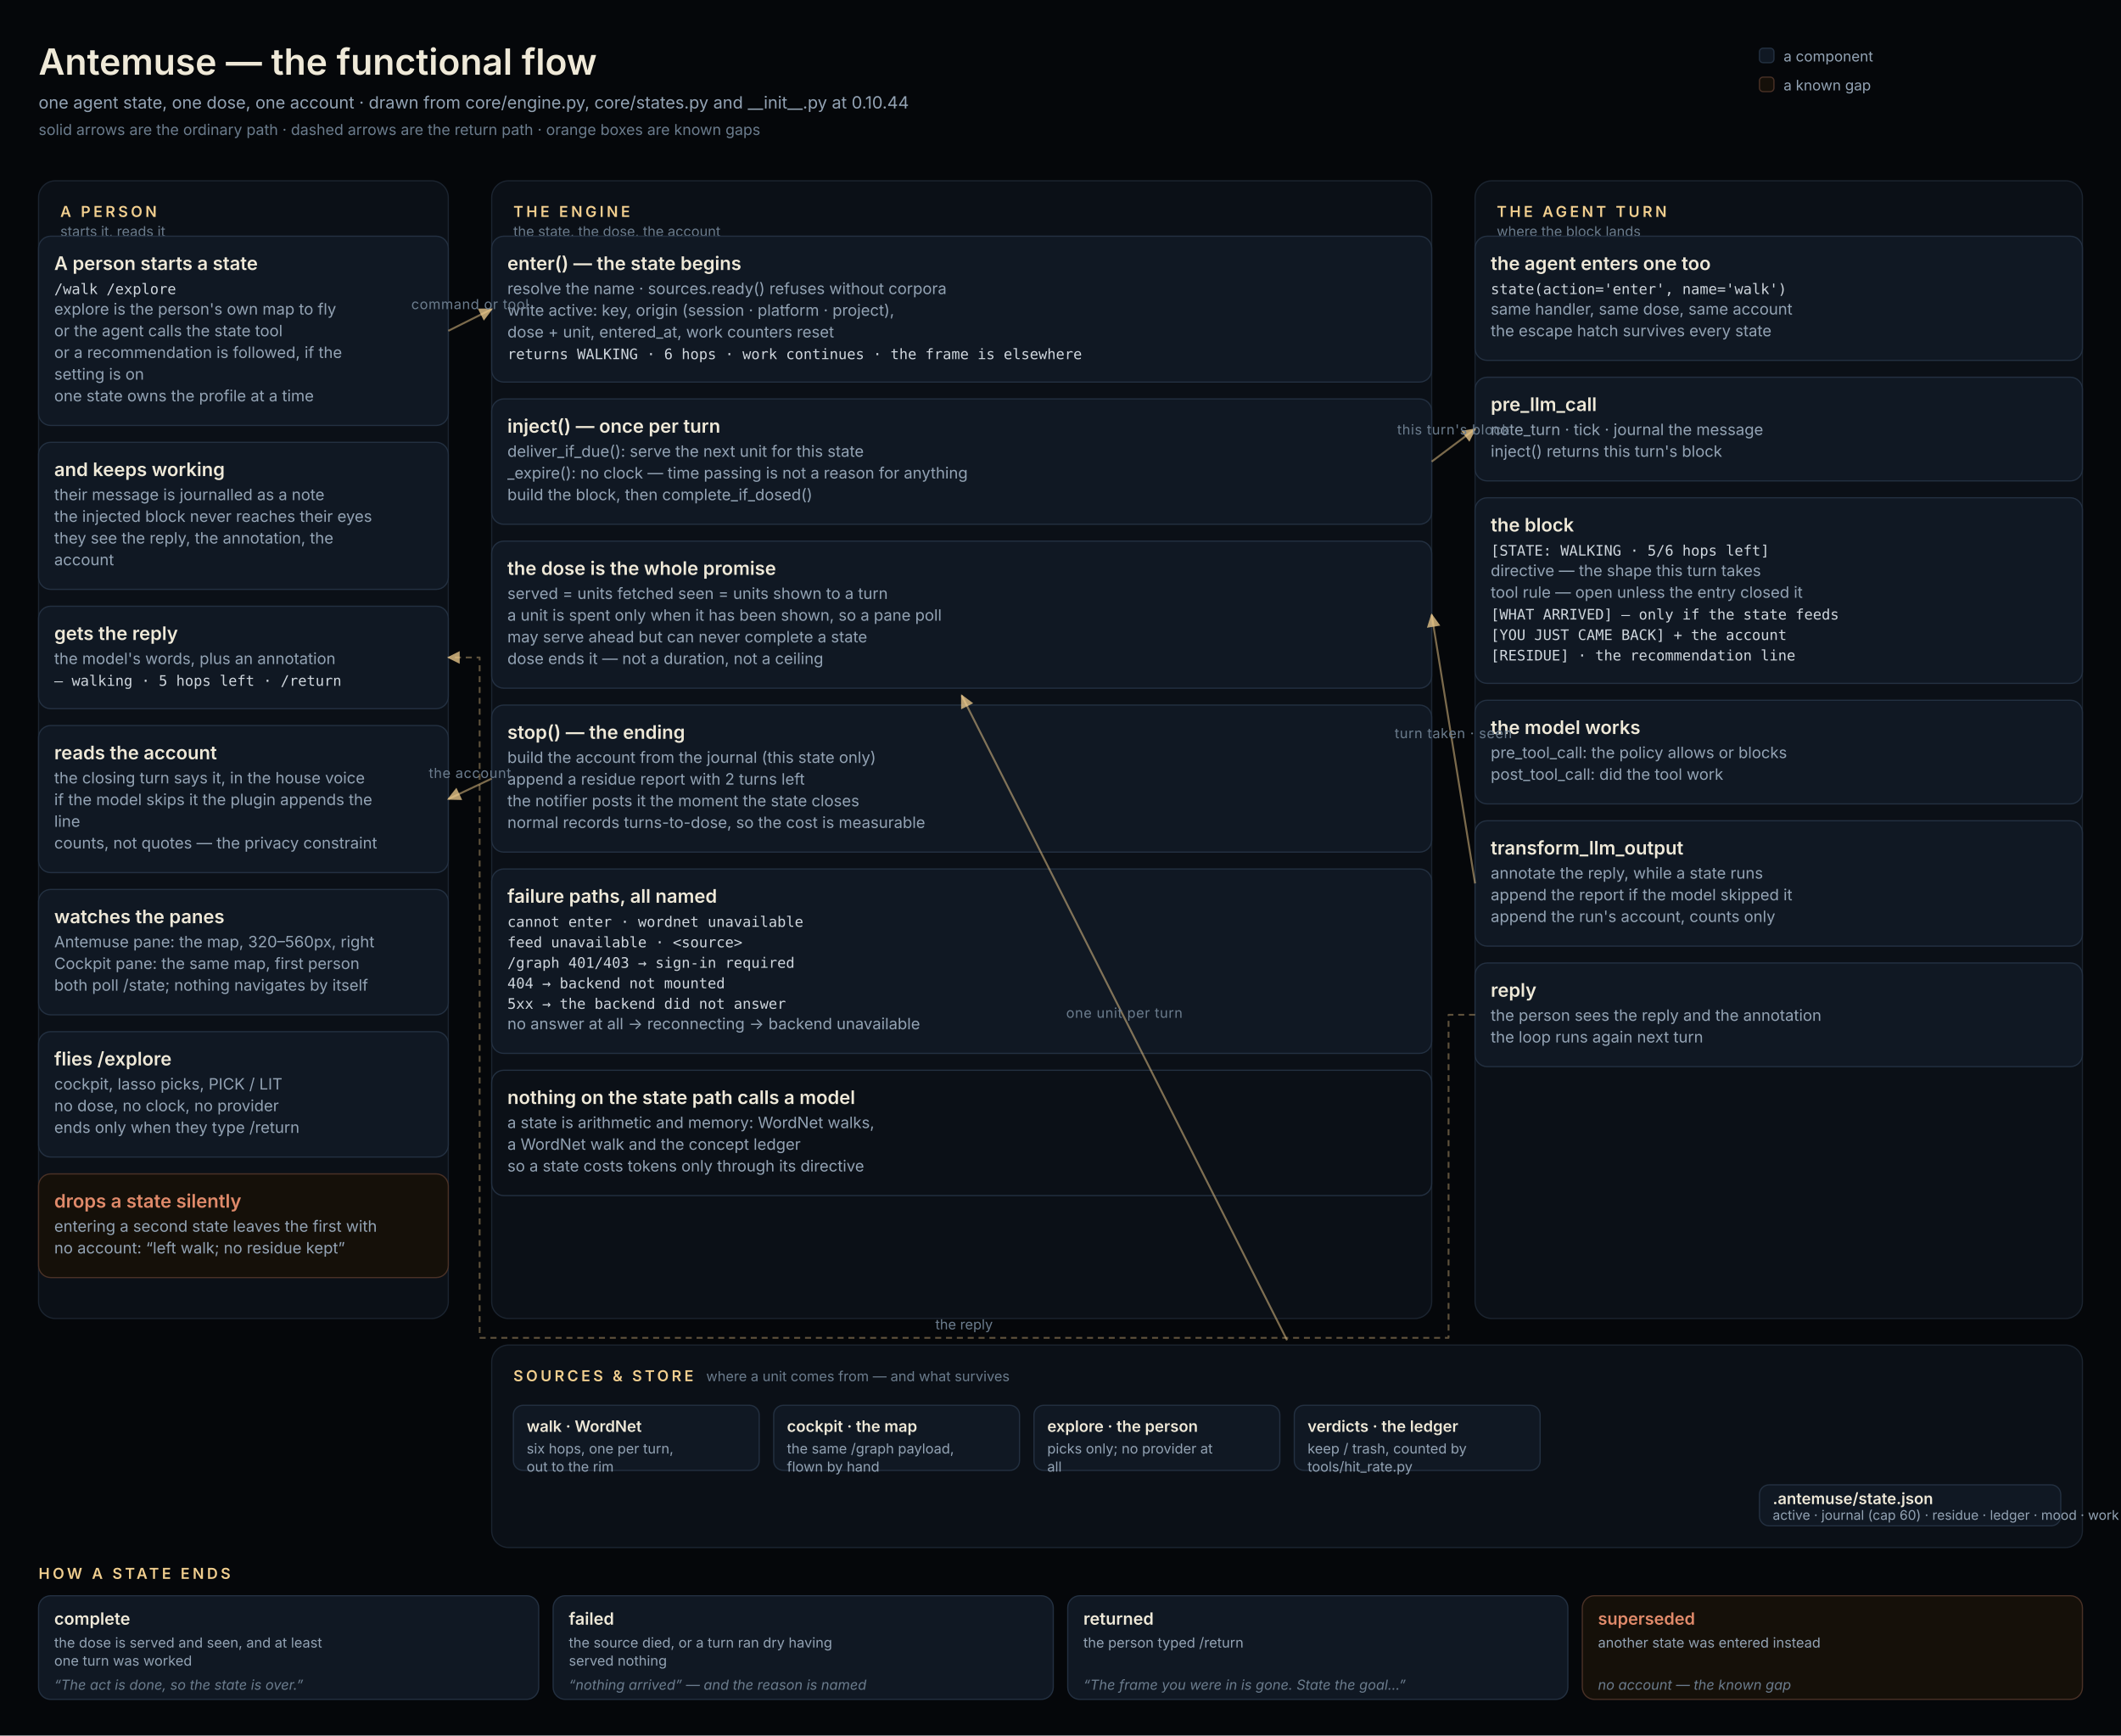
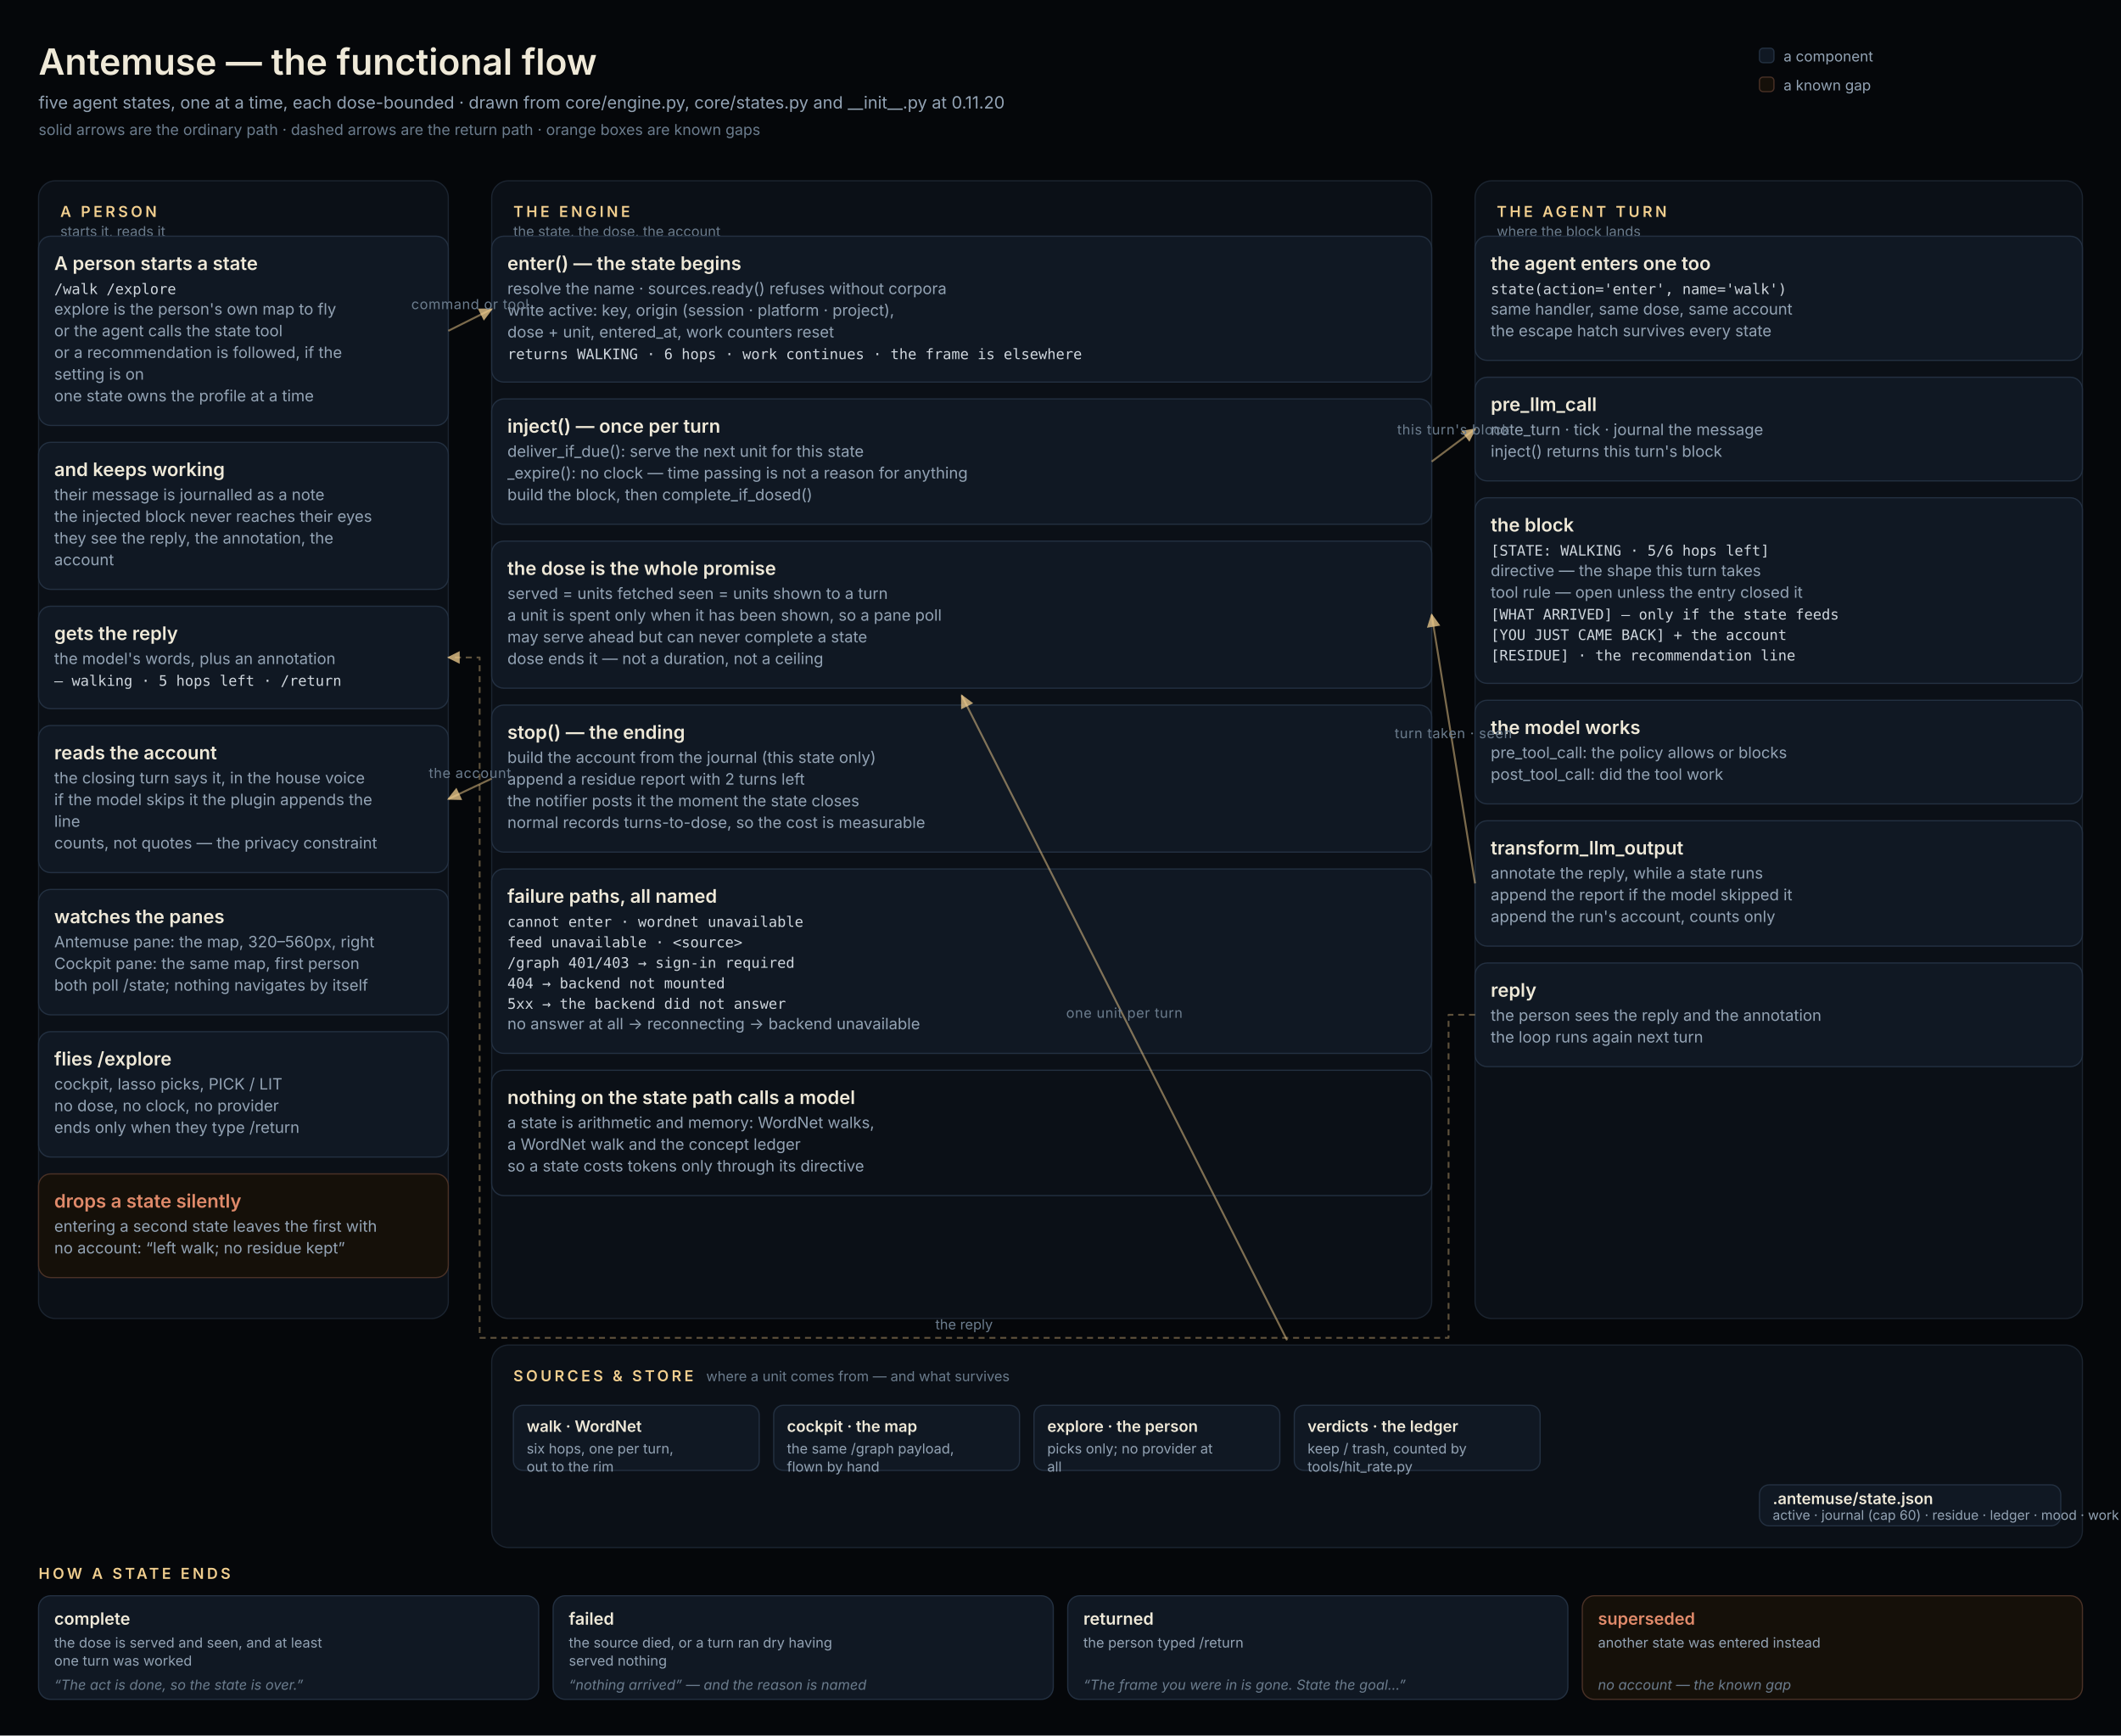
<svg xmlns="http://www.w3.org/2000/svg" width="1760" height="1440" viewBox="0 0 1760 1440" font-family="Inter, 'DejaVu Sans', system-ui, sans-serif">
  <defs>
    <marker id="arrow" viewBox="0 0 10 10" refX="9" refY="5" markerWidth="7" markerHeight="7" orient="auto-start-reverse">
      <path d="M 0 0 L 10 5 L 0 10 z" fill="#f2cf8f" fill-opacity="0.75" />
    </marker>
  </defs>
  <rect x="0" y="0" width="1760" height="1440" fill="#05070a" />
  <rect x="0" y="0" width="1760" height="10" fill="#05070a" />
  <rect x="32" y="150" width="340" height="944" rx="14" fill="#0b1017" stroke="#1b2430" />
  <text x="50" y="180" font-size="12.5" fill="#f2cf8f" letter-spacing="2.4" font-weight="600">A PERSON</text>
  <text x="50" y="196" font-size="11.5" fill="#6b7c8d">starts it, reads it</text>
  <rect x="408" y="150" width="780" height="944" rx="14" fill="#0b1017" stroke="#1b2430" />
  <text x="426" y="180" font-size="12.5" fill="#f2cf8f" letter-spacing="2.4" font-weight="600">THE ENGINE</text>
  <text x="426" y="196" font-size="11.5" fill="#6b7c8d">the state, the dose, the account</text>
  <rect x="1224" y="150" width="504" height="944" rx="14" fill="#0b1017" stroke="#1b2430" />
  <text x="1242" y="180" font-size="12.5" fill="#f2cf8f" letter-spacing="2.4" font-weight="600">THE AGENT TURN</text>
  <text x="1242" y="196" font-size="11.5" fill="#6b7c8d">where the block lands</text>
  <text x="32" y="62" font-size="30" font-weight="600" fill="#efe9d8">Antemuse — the functional flow</text>
-   <text x="32" y="90" font-size="14" fill="#93a3b4">one agent state, one dose, one account · drawn from core/engine.py, core/states.py and __init__.py at 0.10.44</text>
+   <text x="32" y="90" font-size="14" fill="#93a3b4">five agent states, one at a time, each dose-bounded · drawn from core/engine.py, core/states.py and __init__.py at 0.11.20</text>
  <text x="32" y="112" font-size="12.5" fill="#6b7c8d">solid arrows are the ordinary path · dashed arrows are the return path · orange boxes are known gaps</text>
  <rect x="1460" y="40" width="12" height="12" rx="3" fill="#101823" stroke="#233041" />
  <text x="1480" y="51" font-size="12" fill="#93a3b4">a component</text>
  <rect x="1460" y="64" width="12" height="12" rx="3" fill="#151009" stroke="#4a3126" />
  <text x="1480" y="75" font-size="12" fill="#93a3b4">a known gap</text>
  <rect x="32" y="196" width="340" height="157" rx="10" fill="#101823" stroke="#233041" />
  <text x="45" y="224" font-size="15.5" font-weight="600" fill="#efe9d8">A person starts a state</text>
  <text x="45" y="244" font-size="12" fill="#cfd6dd" font-family="ui-monospace, Menlo, monospace">/walk  /explore</text>
  <text x="45" y="261" font-size="13" fill="#93a3b4">explore is the person's own map to fly</text>
  <text x="45" y="279" font-size="13" fill="#93a3b4">or the agent calls the state tool</text>
  <text x="45" y="297" font-size="13" fill="#93a3b4">or a recommendation is followed, if the</text>
  <text x="45" y="315" font-size="13" fill="#93a3b4">setting is on</text>
  <text x="45" y="333" font-size="13" fill="#93a3b4">one state owns the profile at a time</text>
  <rect x="32" y="367" width="340" height="122" rx="10" fill="#101823" stroke="#233041" />
  <text x="45" y="395" font-size="15.5" font-weight="600" fill="#efe9d8">and keeps working</text>
  <text x="45" y="415" font-size="13" fill="#93a3b4">their message is journalled as a note</text>
  <text x="45" y="433" font-size="13" fill="#93a3b4">the injected block never reaches their eyes</text>
  <text x="45" y="451" font-size="13" fill="#93a3b4">they see the reply, the annotation, the</text>
  <text x="45" y="469" font-size="13" fill="#93a3b4">account</text>
  <rect x="32" y="503" width="340" height="85" rx="10" fill="#101823" stroke="#233041" />
  <text x="45" y="531" font-size="15.5" font-weight="600" fill="#efe9d8">gets the reply</text>
  <text x="45" y="551" font-size="13" fill="#93a3b4">the model's words, plus an annotation</text>
  <text x="45" y="569" font-size="12" fill="#cfd6dd" font-family="ui-monospace, Menlo, monospace">— walking · 5 hops left · /return</text>
  <rect x="32" y="602" width="340" height="122" rx="10" fill="#101823" stroke="#233041" />
  <text x="45" y="630" font-size="15.5" font-weight="600" fill="#efe9d8">reads the account</text>
  <text x="45" y="650" font-size="13" fill="#93a3b4">the closing turn says it, in the house voice</text>
  <text x="45" y="668" font-size="13" fill="#93a3b4">if the model skips it the plugin appends the</text>
  <text x="45" y="686" font-size="13" fill="#93a3b4">line</text>
  <text x="45" y="704" font-size="13" fill="#93a3b4">counts, not quotes — the privacy constraint</text>
  <rect x="32" y="738" width="340" height="104" rx="10" fill="#101823" stroke="#233041" />
  <text x="45" y="766" font-size="15.5" font-weight="600" fill="#efe9d8">watches the panes</text>
  <text x="45" y="786" font-size="13" fill="#93a3b4">Antemuse pane: the map, 320–560px, right</text>
  <text x="45" y="804" font-size="13" fill="#93a3b4">Cockpit pane: the same map, first person</text>
  <text x="45" y="822" font-size="13" fill="#93a3b4">both poll /state; nothing navigates by itself</text>
  <rect x="32" y="856" width="340" height="104" rx="10" fill="#101823" stroke="#233041" />
  <text x="45" y="884" font-size="15.5" font-weight="600" fill="#efe9d8">flies /explore</text>
  <text x="45" y="904" font-size="13" fill="#93a3b4">cockpit, lasso picks, PICK / LIT</text>
  <text x="45" y="922" font-size="13" fill="#93a3b4">no dose, no clock, no provider</text>
  <text x="45" y="940" font-size="13" fill="#93a3b4">ends only when they type /return</text>
  <rect x="32" y="974" width="340" height="86" rx="10" fill="#151009" stroke="#4a3126" />
  <text x="45" y="1002" font-size="15.5" font-weight="600" fill="#e08a6a">drops a state silently</text>
  <text x="45" y="1022" font-size="13" fill="#93a3b4">entering a second state leaves the first with</text>
  <text x="45" y="1040" font-size="13" fill="#93a3b4">no account: “left walk; no residue kept”</text>
  <rect x="408" y="196" width="780" height="121" rx="10" fill="#101823" stroke="#233041" />
  <text x="421" y="224" font-size="15.5" font-weight="600" fill="#efe9d8">enter() — the state begins</text>
  <text x="421" y="244" font-size="13" fill="#93a3b4">resolve the name · sources.ready() refuses without corpora</text>
  <text x="421" y="262" font-size="13" fill="#93a3b4">write active: key, origin (session · platform · project),</text>
  <text x="421" y="280" font-size="13" fill="#93a3b4">dose + unit, entered_at, work counters reset</text>
  <text x="421" y="298" font-size="12" fill="#cfd6dd" font-family="ui-monospace, Menlo, monospace">returns  WALKING · 6 hops · work continues · the frame is elsewhere</text>
  <rect x="408" y="331" width="780" height="104" rx="10" fill="#101823" stroke="#233041" />
  <text x="421" y="359" font-size="15.5" font-weight="600" fill="#efe9d8">inject() — once per turn</text>
  <text x="421" y="379" font-size="13" fill="#93a3b4">deliver_if_due(): serve the next unit for this state</text>
  <text x="421" y="397" font-size="13" fill="#93a3b4">_expire(): no clock — time passing is not a reason for anything</text>
  <text x="421" y="415" font-size="13" fill="#93a3b4">build the block, then complete_if_dosed()</text>
  <rect x="408" y="449" width="780" height="122" rx="10" fill="#101823" stroke="#233041" />
  <text x="421" y="477" font-size="15.5" font-weight="600" fill="#efe9d8">the dose is the whole promise</text>
  <text x="421" y="497" font-size="13" fill="#93a3b4">served = units fetched seen = units shown to a turn</text>
  <text x="421" y="515" font-size="13" fill="#93a3b4">a unit is spent only when it has been shown, so a pane poll</text>
  <text x="421" y="533" font-size="13" fill="#93a3b4">may serve ahead but can never complete a state</text>
  <text x="421" y="551" font-size="13" fill="#93a3b4">dose ends it — not a duration, not a ceiling</text>
  <rect x="408" y="585" width="780" height="122" rx="10" fill="#101823" stroke="#233041" />
  <text x="421" y="613" font-size="15.5" font-weight="600" fill="#efe9d8">stop() — the ending</text>
  <text x="421" y="633" font-size="13" fill="#93a3b4">build the account from the journal (this state only)</text>
  <text x="421" y="651" font-size="13" fill="#93a3b4">append a residue report with 2 turns left</text>
  <text x="421" y="669" font-size="13" fill="#93a3b4">the notifier posts it the moment the state closes</text>
  <text x="421" y="687" font-size="13" fill="#93a3b4">normal records turns-to-dose, so the cost is measurable</text>
  <rect x="408" y="721" width="780" height="153" rx="10" fill="#101823" stroke="#233041" />
  <text x="421" y="749" font-size="15.5" font-weight="600" fill="#efe9d8">failure paths, all named</text>
  <text x="421" y="769" font-size="12" fill="#cfd6dd" font-family="ui-monospace, Menlo, monospace">cannot enter · wordnet unavailable</text>
  <text x="421" y="786" font-size="12" fill="#cfd6dd" font-family="ui-monospace, Menlo, monospace">feed unavailable · &lt;source&gt;</text>
  <text x="421" y="803" font-size="12" fill="#cfd6dd" font-family="ui-monospace, Menlo, monospace">/graph 401/403 → sign-in required</text>
  <text x="421" y="820" font-size="12" fill="#cfd6dd" font-family="ui-monospace, Menlo, monospace">404 → backend not mounted</text>
  <text x="421" y="837" font-size="12" fill="#cfd6dd" font-family="ui-monospace, Menlo, monospace">5xx → the backend did not answer</text>
  <text x="421" y="854" font-size="13" fill="#93a3b4">no answer at all → reconnecting → backend unavailable</text>
  <rect x="408" y="888" width="780" height="104" rx="10" fill="#0b1017" stroke="#233041" />
  <text x="421" y="916" font-size="15.5" font-weight="600" fill="#efe9d8">nothing on the state path calls a model</text>
  <text x="421" y="936" font-size="13" fill="#93a3b4">a state is arithmetic and memory: WordNet walks,</text>
  <text x="421" y="954" font-size="13" fill="#93a3b4">a WordNet walk and the concept ledger</text>
  <text x="421" y="972" font-size="13" fill="#93a3b4">so a state costs tokens only through its directive</text>
  <rect x="1224" y="196" width="504" height="103" rx="10" fill="#101823" stroke="#233041" />
  <text x="1237" y="224" font-size="15.5" font-weight="600" fill="#efe9d8">the agent enters one too</text>
  <text x="1237" y="244" font-size="12" fill="#cfd6dd" font-family="ui-monospace, Menlo, monospace">state(action='enter', name='walk')</text>
  <text x="1237" y="261" font-size="13" fill="#93a3b4">same handler, same dose, same account</text>
  <text x="1237" y="279" font-size="13" fill="#93a3b4">the escape hatch survives every state</text>
  <rect x="1224" y="313" width="504" height="86" rx="10" fill="#101823" stroke="#233041" />
  <text x="1237" y="341" font-size="15.5" font-weight="600" fill="#efe9d8">pre_llm_call</text>
  <text x="1237" y="361" font-size="13" fill="#93a3b4">note_turn · tick · journal the message</text>
  <text x="1237" y="379" font-size="13" fill="#93a3b4">inject() returns this turn's block</text>
  <rect x="1224" y="413" width="504" height="154" rx="10" fill="#101823" stroke="#233041" />
  <text x="1237" y="441" font-size="15.5" font-weight="600" fill="#efe9d8">the block</text>
  <text x="1237" y="461" font-size="12" fill="#cfd6dd" font-family="ui-monospace, Menlo, monospace">[STATE: WALKING · 5/6 hops left]</text>
  <text x="1237" y="478" font-size="13" fill="#93a3b4">directive — the shape this turn takes</text>
  <text x="1237" y="496" font-size="13" fill="#93a3b4">tool rule — open unless the entry closed it</text>
  <text x="1237" y="514" font-size="12" fill="#cfd6dd" font-family="ui-monospace, Menlo, monospace">[WHAT ARRIVED] — only if the state feeds</text>
  <text x="1237" y="531" font-size="12" fill="#cfd6dd" font-family="ui-monospace, Menlo, monospace">[YOU JUST CAME BACK] + the account</text>
  <text x="1237" y="548" font-size="12" fill="#cfd6dd" font-family="ui-monospace, Menlo, monospace">[RESIDUE] · the recommendation line</text>
  <rect x="1224" y="581" width="504" height="86" rx="10" fill="#101823" stroke="#233041" />
  <text x="1237" y="609" font-size="15.5" font-weight="600" fill="#efe9d8">the model works</text>
  <text x="1237" y="629" font-size="13" fill="#93a3b4">pre_tool_call: the policy allows or blocks</text>
  <text x="1237" y="647" font-size="13" fill="#93a3b4">post_tool_call: did the tool work</text>
  <rect x="1224" y="681" width="504" height="104" rx="10" fill="#101823" stroke="#233041" />
  <text x="1237" y="709" font-size="15.5" font-weight="600" fill="#efe9d8">transform_llm_output</text>
  <text x="1237" y="729" font-size="13" fill="#93a3b4">annotate the reply, while a state runs</text>
  <text x="1237" y="747" font-size="13" fill="#93a3b4">append the report if the model skipped it</text>
  <text x="1237" y="765" font-size="13" fill="#93a3b4">append the run's account, counts only</text>
  <rect x="1224" y="799" width="504" height="86" rx="10" fill="#101823" stroke="#233041" />
  <text x="1237" y="827" font-size="15.5" font-weight="600" fill="#efe9d8">reply</text>
  <text x="1237" y="847" font-size="13" fill="#93a3b4">the person sees the reply and the annotation</text>
  <text x="1237" y="865" font-size="13" fill="#93a3b4">the loop runs again next turn</text>
  <path d="M 372.0 274.5 Q 390.0 265.5 408.0 256.5" fill="none" stroke="#f2cf8f" stroke-opacity="0.5" stroke-width="1.6" marker-end="url(#arrow)" />
  <text x="390.0" y="256.5" font-size="11.5" fill="#6b7c8d" text-anchor="middle" letter-spacing="0.4">command or tool</text>
  <path d="M 1188.0 383.0 Q 1206.0 369.5 1224.0 356.0" fill="none" stroke="#f2cf8f" stroke-opacity="0.5" stroke-width="1.6" marker-end="url(#arrow)" />
  <text x="1206.0" y="360.5" font-size="11.5" fill="#6b7c8d" text-anchor="middle" letter-spacing="0.4">this turn's block</text>
  <path d="M 1224.0 733.0 Q 1206.0 621.5 1188.0 510.0" fill="none" stroke="#f2cf8f" stroke-opacity="0.5" stroke-width="1.6" marker-end="url(#arrow)" />
  <text x="1206.0" y="612.5" font-size="11.5" fill="#6b7c8d" text-anchor="middle" letter-spacing="0.4">turn taken · seen</text>
  <path d="M 408.0 646.0 Q 390.0 654.5 372.0 663.0" fill="none" stroke="#f2cf8f" stroke-opacity="0.5" stroke-width="1.6" marker-end="url(#arrow)" />
  <text x="390.0" y="645.5" font-size="11.5" fill="#6b7c8d" text-anchor="middle" letter-spacing="0.4">the account</text>
  <path d="M 1068.0 1112.0 Q 933.0 844.5 798.0 577.0" fill="none" stroke="#f2cf8f" stroke-opacity="0.5" stroke-width="1.6" marker-end="url(#arrow)" />
  <text x="933.0" y="844.5" font-size="11.5" fill="#6b7c8d" text-anchor="middle" letter-spacing="0.4">one unit per turn</text>
  <path d="M 1224.0 842.0 L 1202.0 842.0 L 1202.0 1110.0 L 398.0 1110.0 L 398.0 545.5 L 372.0 545.5" fill="none" stroke="#f2cf8f" stroke-opacity="0.38" stroke-width="1.5" stroke-linejoin="round" stroke-dasharray="5 4" marker-end="url(#arrow)" />
  <text x="800.0" y="1103.0" font-size="11.5" fill="#6b7c8d" text-anchor="middle">the reply</text>
  <rect x="408" y="1116" width="1320" height="168" rx="14" fill="#0b1017" stroke="#1b2430" />
  <text x="426" y="1146" font-size="12.5" fill="#f2cf8f" letter-spacing="2.4" font-weight="600">SOURCES &amp; STORE</text>
  <text x="586" y="1146" font-size="11.5" fill="#6b7c8d">where a unit comes from — and what survives</text>
  <rect x="426.0" y="1166" width="204.0" height="54" rx="8" fill="#101823" stroke="#233041" />
  <text x="437.0" y="1188" font-size="13" font-weight="600" fill="#efe9d8">walk · WordNet</text>
  <text x="437.0" y="1206" font-size="11.5" fill="#93a3b4">six hops, one per turn,</text>
  <text x="437.0" y="1221" font-size="11.5" fill="#93a3b4">out to the rim</text>
  <rect x="642.0" y="1166" width="204.0" height="54" rx="8" fill="#101823" stroke="#233041" />
  <text x="653.0" y="1188" font-size="13" font-weight="600" fill="#efe9d8">cockpit · the map</text>
  <text x="653.0" y="1206" font-size="11.5" fill="#93a3b4">the same /graph payload,</text>
  <text x="653.0" y="1221" font-size="11.5" fill="#93a3b4">flown by hand</text>
  <rect x="858.0" y="1166" width="204.0" height="54" rx="8" fill="#101823" stroke="#233041" />
  <text x="869.0" y="1188" font-size="13" font-weight="600" fill="#efe9d8">explore · the person</text>
  <text x="869.0" y="1206" font-size="11.5" fill="#93a3b4">picks only; no provider at</text>
  <text x="869.0" y="1221" font-size="11.5" fill="#93a3b4">all</text>
  <rect x="1074.0" y="1166" width="204.0" height="54" rx="8" fill="#101823" stroke="#233041" />
  <text x="1085.0" y="1188" font-size="13" font-weight="600" fill="#efe9d8">verdicts · the ledger</text>
  <text x="1085.0" y="1206" font-size="11.5" fill="#93a3b4">keep / trash, counted by</text>
  <text x="1085.0" y="1221" font-size="11.5" fill="#93a3b4">tools/hit_rate.py</text>
  <rect x="1460" y="1232" width="250" height="34" rx="8" fill="#101823" stroke="#233041" />
  <text x="1471" y="1248" font-size="13" font-weight="600" fill="#efe9d8">.antemuse/state.json</text>
  <text x="1471" y="1261" font-size="11" fill="#93a3b4">active · journal (cap 60) · residue · ledger · mood · work</text>
  <text x="32" y="1310" font-size="12.5" fill="#f2cf8f" letter-spacing="2.4" font-weight="600">HOW A STATE ENDS</text>
  <rect x="32.0" y="1324" width="415.0" height="86" rx="10" fill="#101823" stroke="#233041" />
  <text x="45.0" y="1348" font-size="14" font-weight="600" fill="#efe9d8">complete</text>
  <text x="45.0" y="1367" font-size="11.5" fill="#93a3b4">the dose is served and seen, and at least</text>
  <text x="45.0" y="1382" font-size="11.5" fill="#93a3b4">one turn was worked</text>
  <text x="45.0" y="1402" font-size="11.5" fill="#6b7c8d" font-style="italic">“The act is done, so the state is over.”</text>
  <rect x="459.0" y="1324" width="415.0" height="86" rx="10" fill="#101823" stroke="#233041" />
  <text x="472.0" y="1348" font-size="14" font-weight="600" fill="#efe9d8">failed</text>
  <text x="472.0" y="1367" font-size="11.5" fill="#93a3b4">the source died, or a turn ran dry having</text>
  <text x="472.0" y="1382" font-size="11.5" fill="#93a3b4">served nothing</text>
  <text x="472.0" y="1402" font-size="11.5" fill="#6b7c8d" font-style="italic">“nothing arrived” — and the reason is named</text>
  <rect x="886.0" y="1324" width="415.0" height="86" rx="10" fill="#101823" stroke="#233041" />
  <text x="899.0" y="1348" font-size="14" font-weight="600" fill="#efe9d8">returned</text>
  <text x="899.0" y="1367" font-size="11.5" fill="#93a3b4">the person typed /return</text>
  <text x="899.0" y="1402" font-size="11.5" fill="#6b7c8d" font-style="italic">“The frame you were in is gone. State the goal…”</text>
  <rect x="1313.0" y="1324" width="415.0" height="86" rx="10" fill="#151009" stroke="#4a3126" />
  <text x="1326.0" y="1348" font-size="14" font-weight="600" fill="#e08a6a">superseded</text>
  <text x="1326.0" y="1367" font-size="11.5" fill="#93a3b4">another state was entered instead</text>
  <text x="1326.0" y="1402" font-size="11.5" fill="#6b7c8d" font-style="italic">no account — the known gap</text>
</svg>
